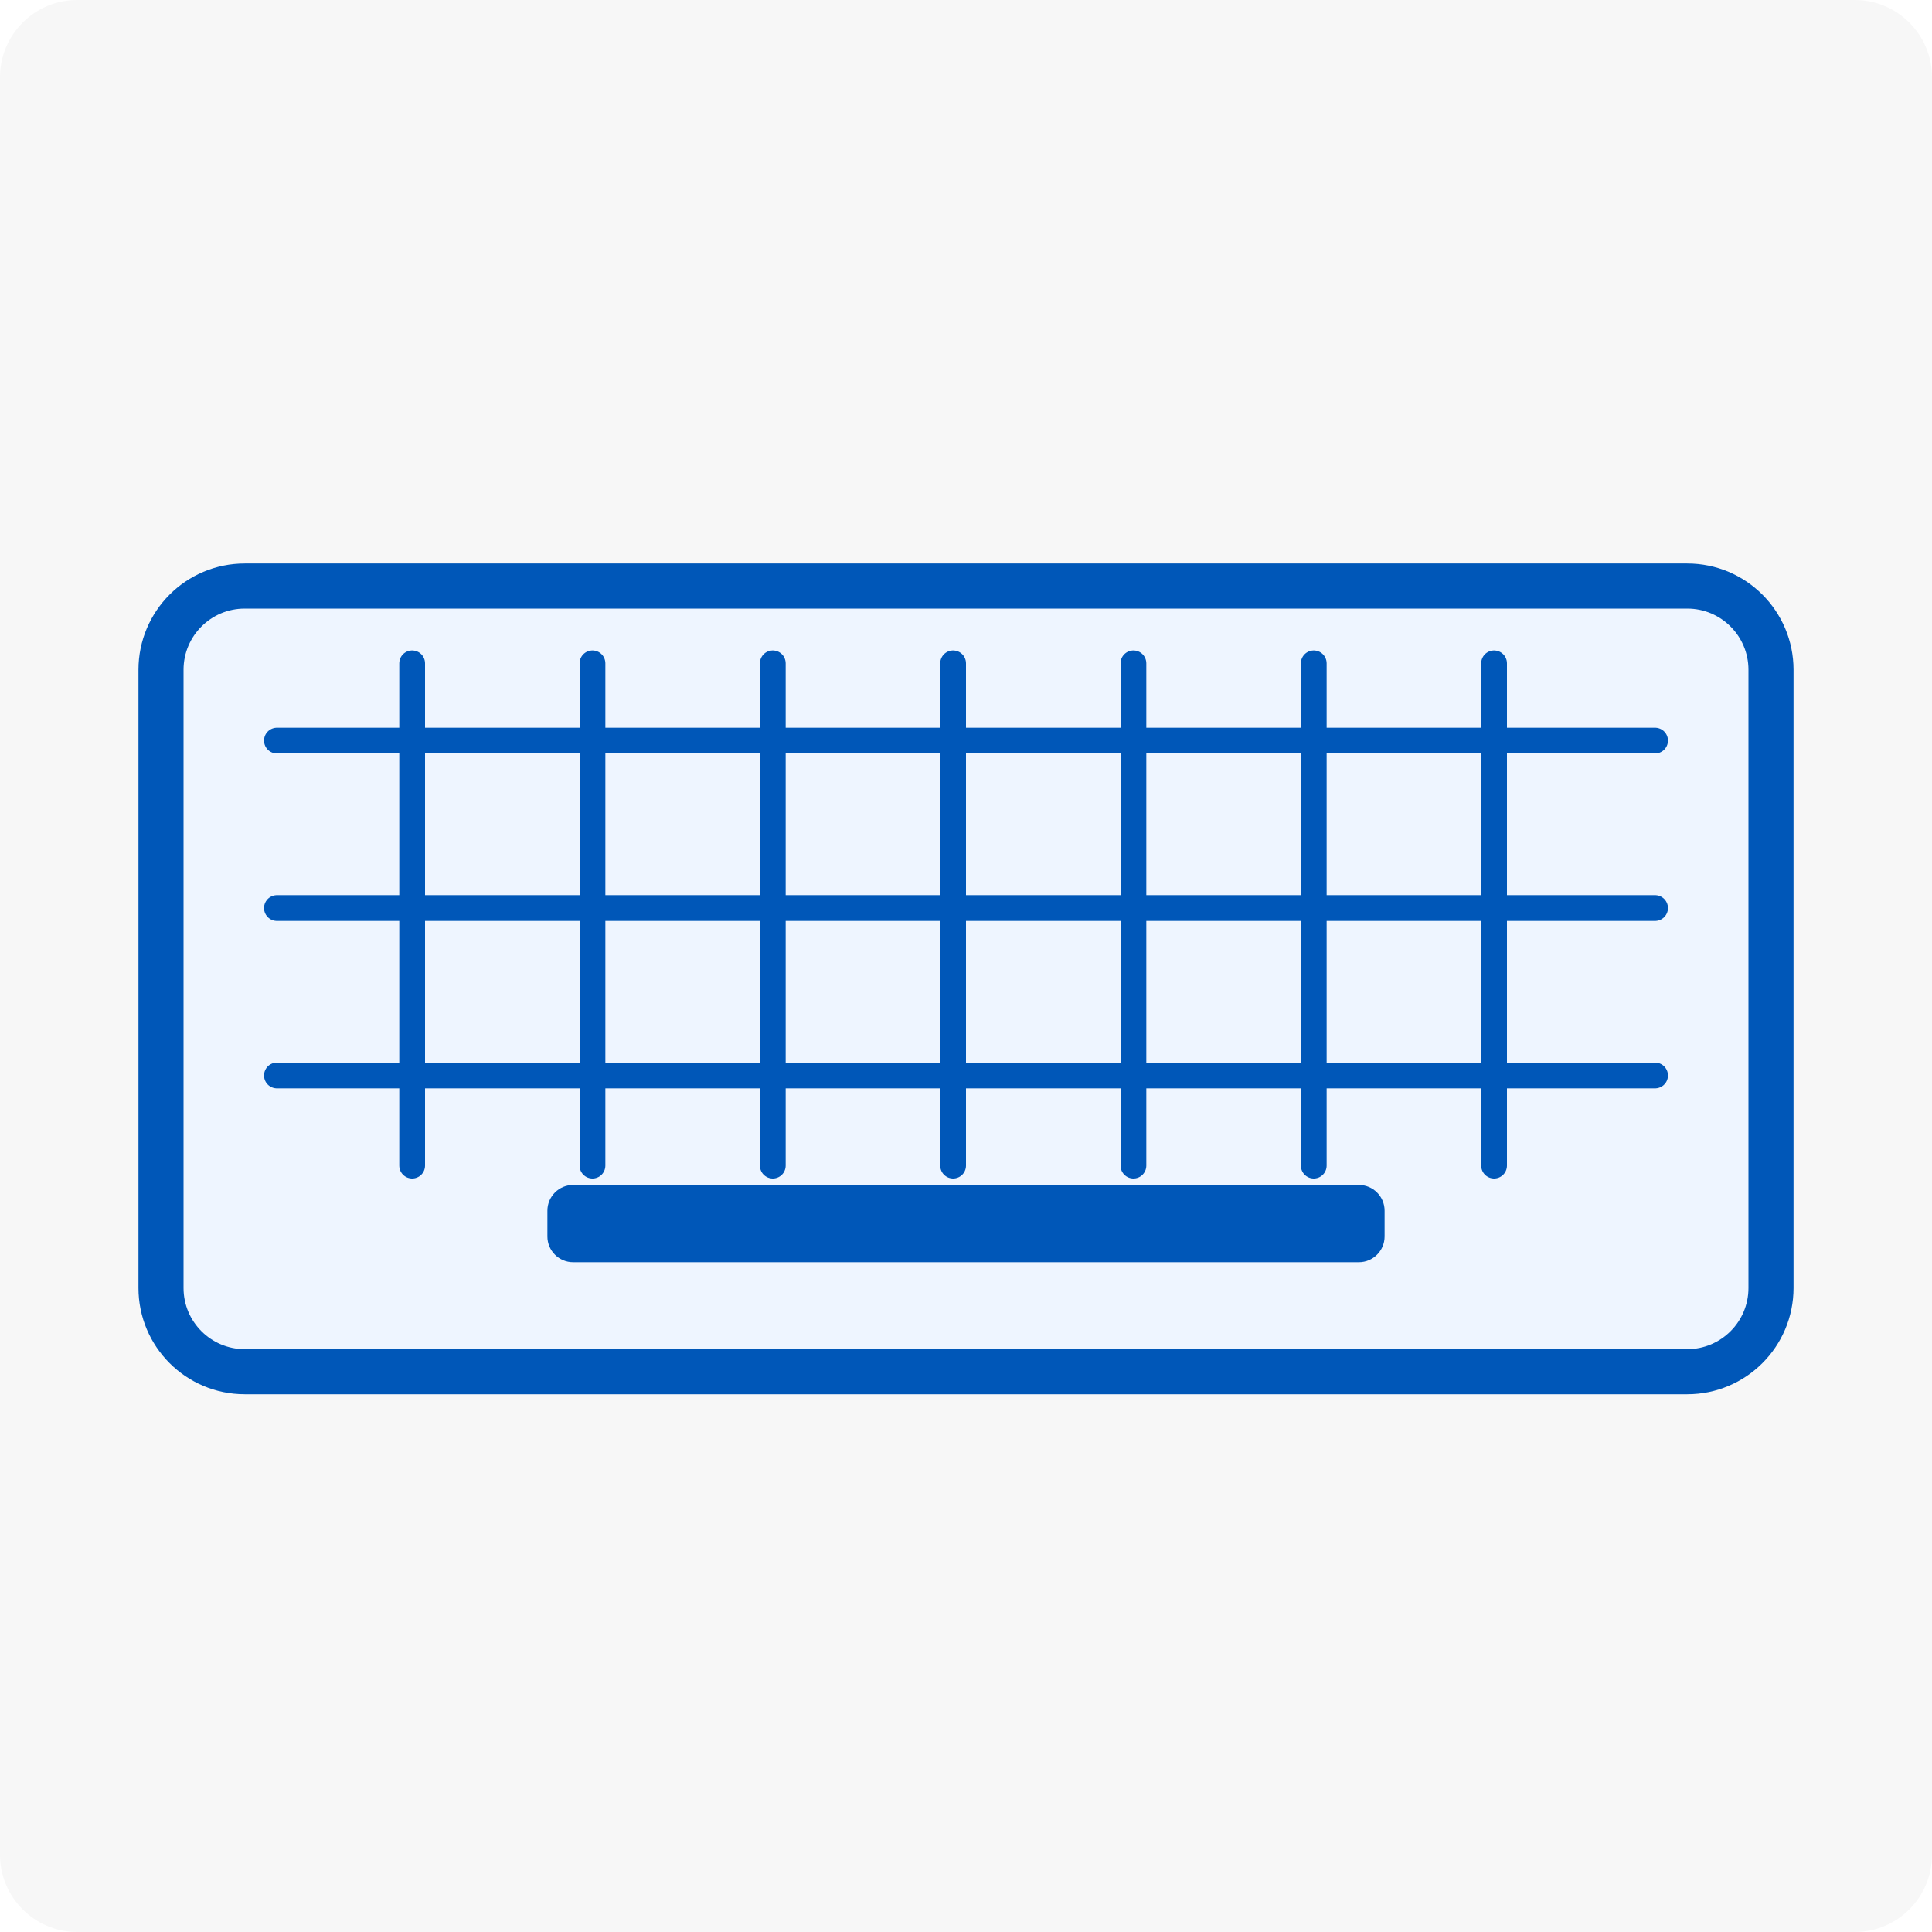
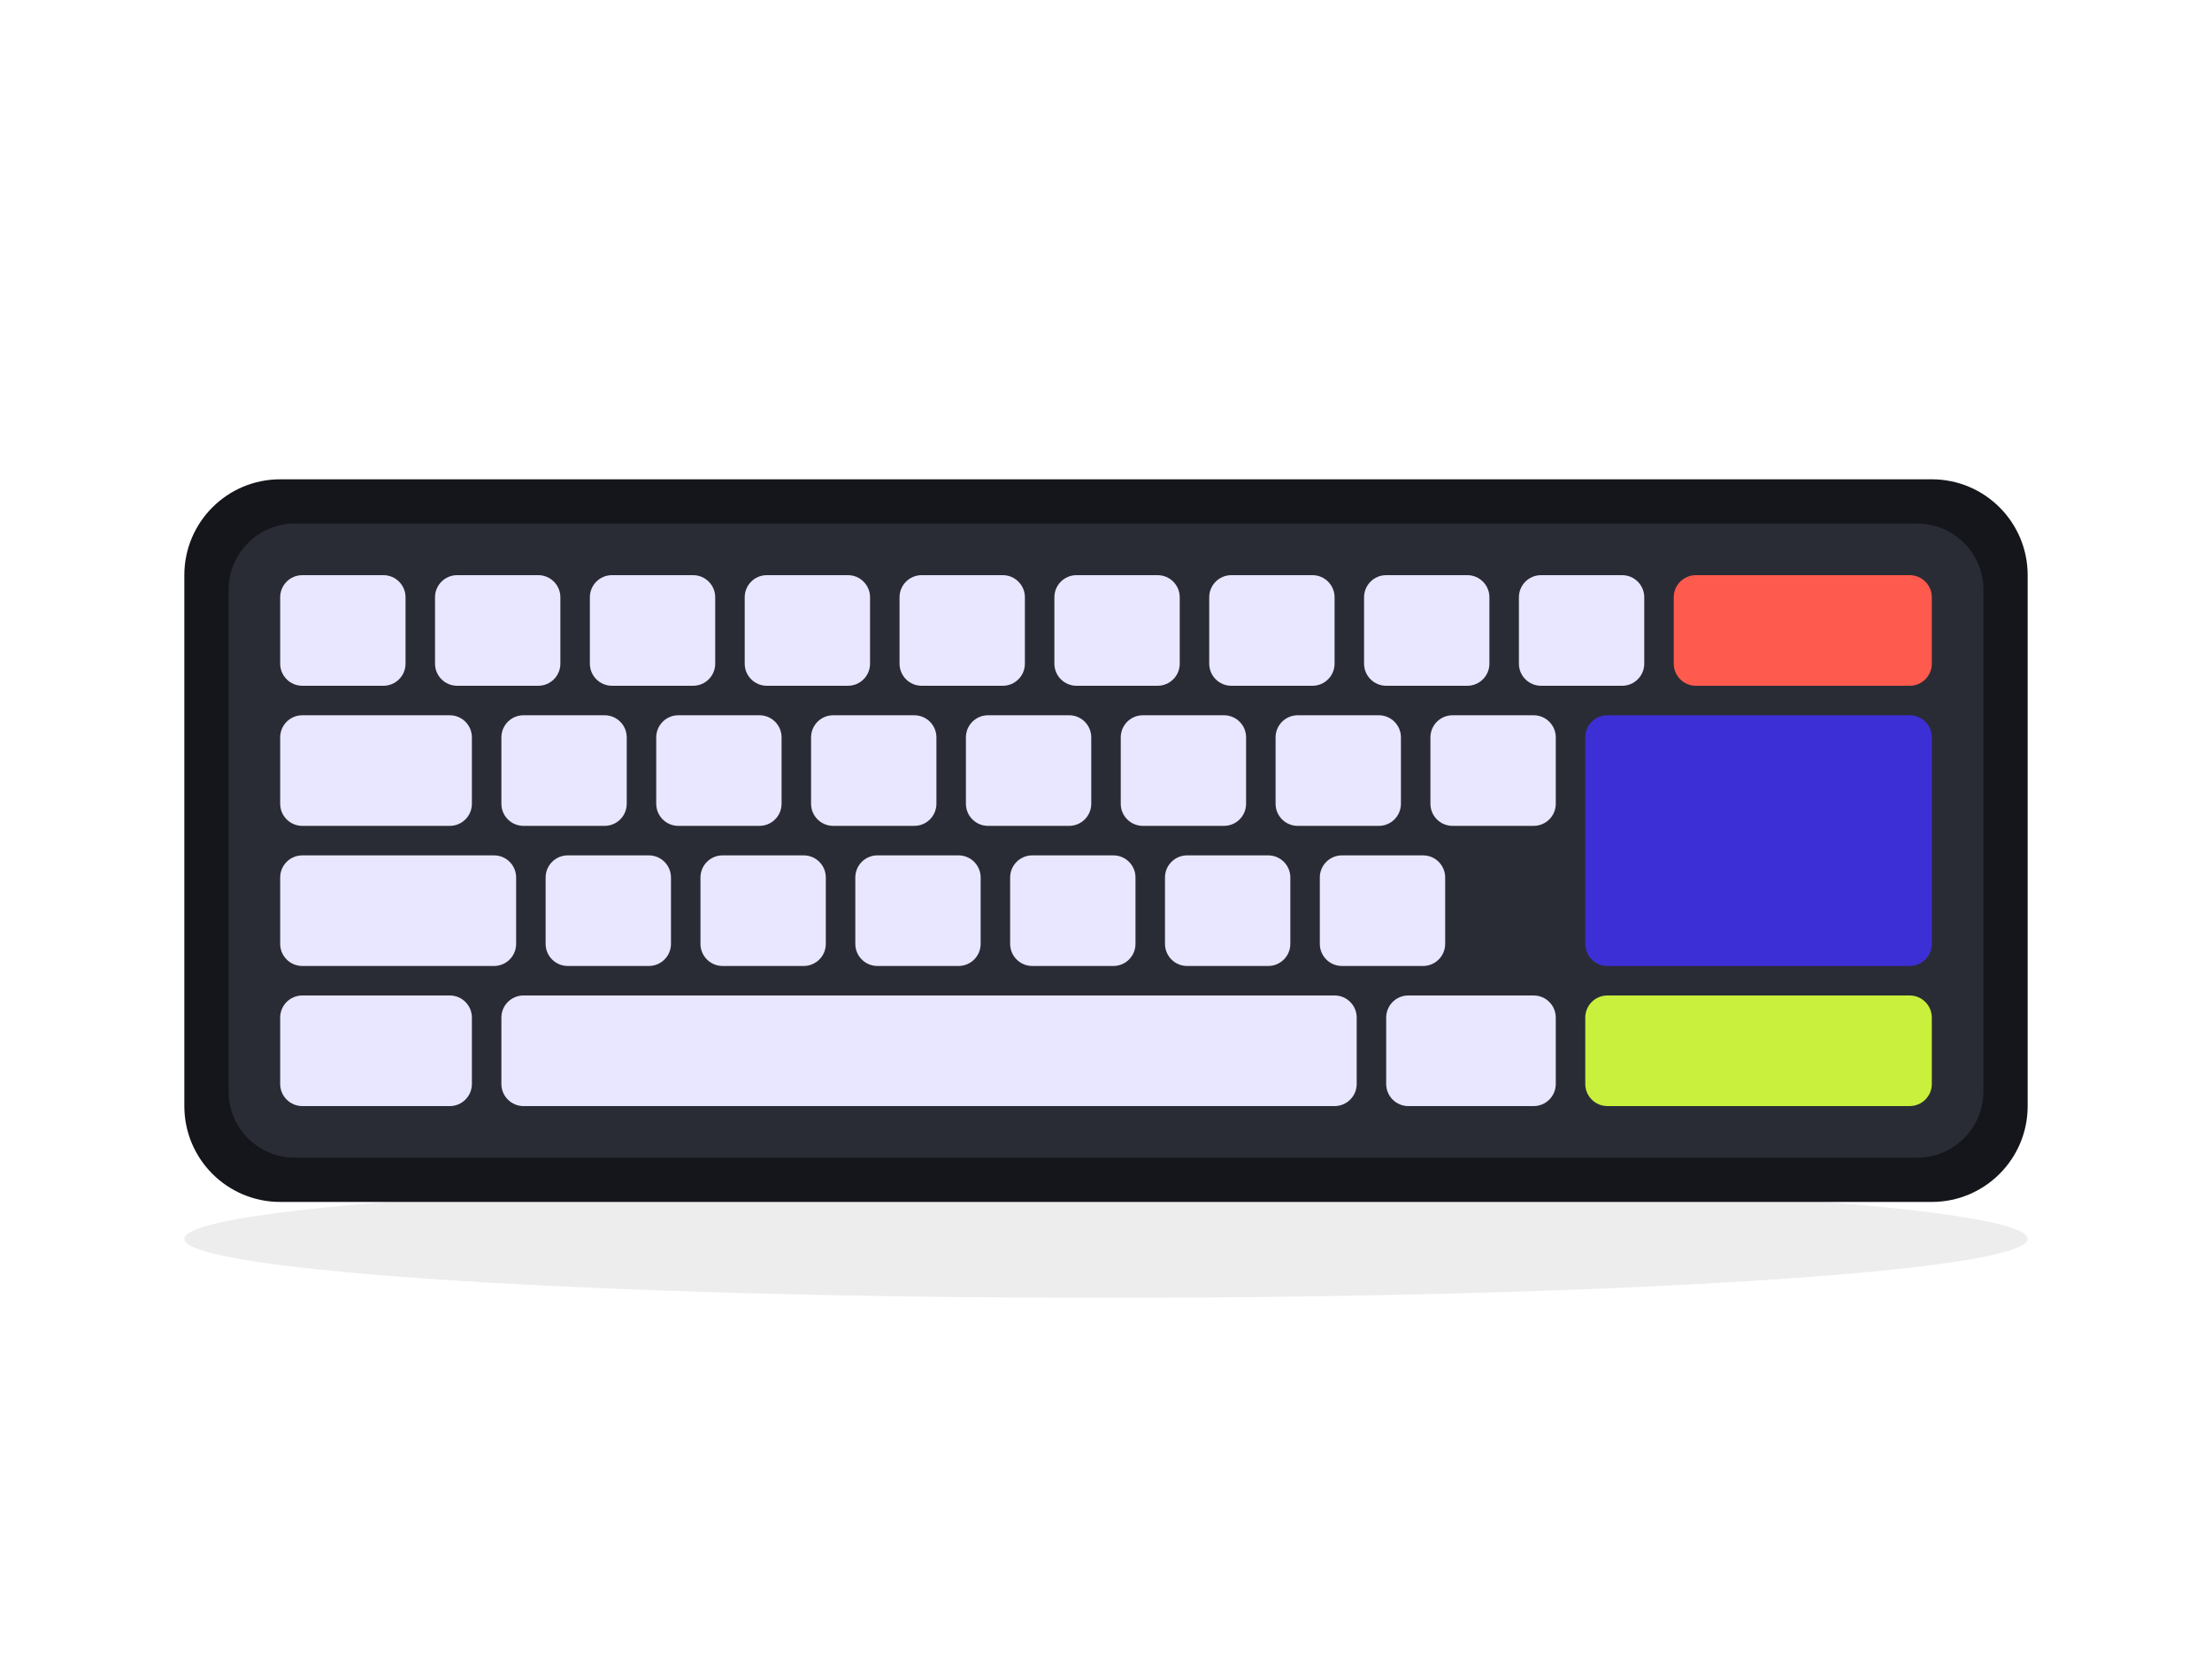
- <svg xmlns="http://www.w3.org/2000/svg" width="300" height="300" viewBox="0 0 300 300" role="img" aria-labelledby="title">
-   <rect width="300" height="300" rx="12" fill="#f7f7f7" />
-   <g fill="none" stroke="#0057b8" stroke-width="7" stroke-linecap="round" stroke-linejoin="round">
-     <rect x="25" y="91" width="250" height="122" rx="13" fill="#eef5ff" />
-     <path d="M43 115h214M43 141h214M43 167h214M64 103v78m28-78v78m28-78v78m28-78v78m28-78v78m28-78v78m28-78v78" stroke-width="4" />
-     <rect x="85" y="184" width="130" height="12" rx="4" fill="#0057b8" stroke="none" />
+ <svg xmlns="http://www.w3.org/2000/svg" width="600" height="450" viewBox="0 0 600 450" role="img" aria-label="Механическая клавиатура">
+   <ellipse cx="300" cy="336" rx="250" ry="16" fill="#15161b" opacity=".08" />
+   <rect x="50" y="130" width="500" height="196" rx="26" fill="#15161b" />
+   <rect x="62" y="142" width="476" height="172" rx="18" fill="#2a2c35" />
+   <g fill="#e9e6ff">
+     <rect x="76" y="156" width="34" height="30" rx="6" />
+     <rect x="118" y="156" width="34" height="30" rx="6" />
+     <rect x="160" y="156" width="34" height="30" rx="6" />
+     <rect x="202" y="156" width="34" height="30" rx="6" />
+     <rect x="244" y="156" width="34" height="30" rx="6" />
+     <rect x="286" y="156" width="34" height="30" rx="6" />
+     <rect x="328" y="156" width="34" height="30" rx="6" />
+     <rect x="370" y="156" width="34" height="30" rx="6" />
+     <rect x="412" y="156" width="34" height="30" rx="6" />
+     <rect x="76" y="194" width="52" height="30" rx="6" />
+     <rect x="136" y="194" width="34" height="30" rx="6" />
+     <rect x="178" y="194" width="34" height="30" rx="6" />
+     <rect x="220" y="194" width="34" height="30" rx="6" />
+     <rect x="262" y="194" width="34" height="30" rx="6" />
+     <rect x="304" y="194" width="34" height="30" rx="6" />
+     <rect x="346" y="194" width="34" height="30" rx="6" />
+     <rect x="388" y="194" width="34" height="30" rx="6" />
+     <rect x="76" y="232" width="64" height="30" rx="6" />
+     <rect x="148" y="232" width="34" height="30" rx="6" />
+     <rect x="190" y="232" width="34" height="30" rx="6" />
+     <rect x="232" y="232" width="34" height="30" rx="6" />
+     <rect x="274" y="232" width="34" height="30" rx="6" />
+     <rect x="316" y="232" width="34" height="30" rx="6" />
+     <rect x="358" y="232" width="34" height="30" rx="6" />
+     <rect x="76" y="270" width="52" height="30" rx="6" />
+     <rect x="136" y="270" width="232" height="30" rx="6" />
+     <rect x="376" y="270" width="46" height="30" rx="6" />
  </g>
+   <rect x="454" y="156" width="70" height="30" rx="6" fill="#ff5a4e" />
+   <rect x="430" y="194" width="94" height="68" rx="6" fill="#3d2fd6" />
+   <rect x="430" y="270" width="94" height="30" rx="6" fill="#c8f03c" />
</svg>
